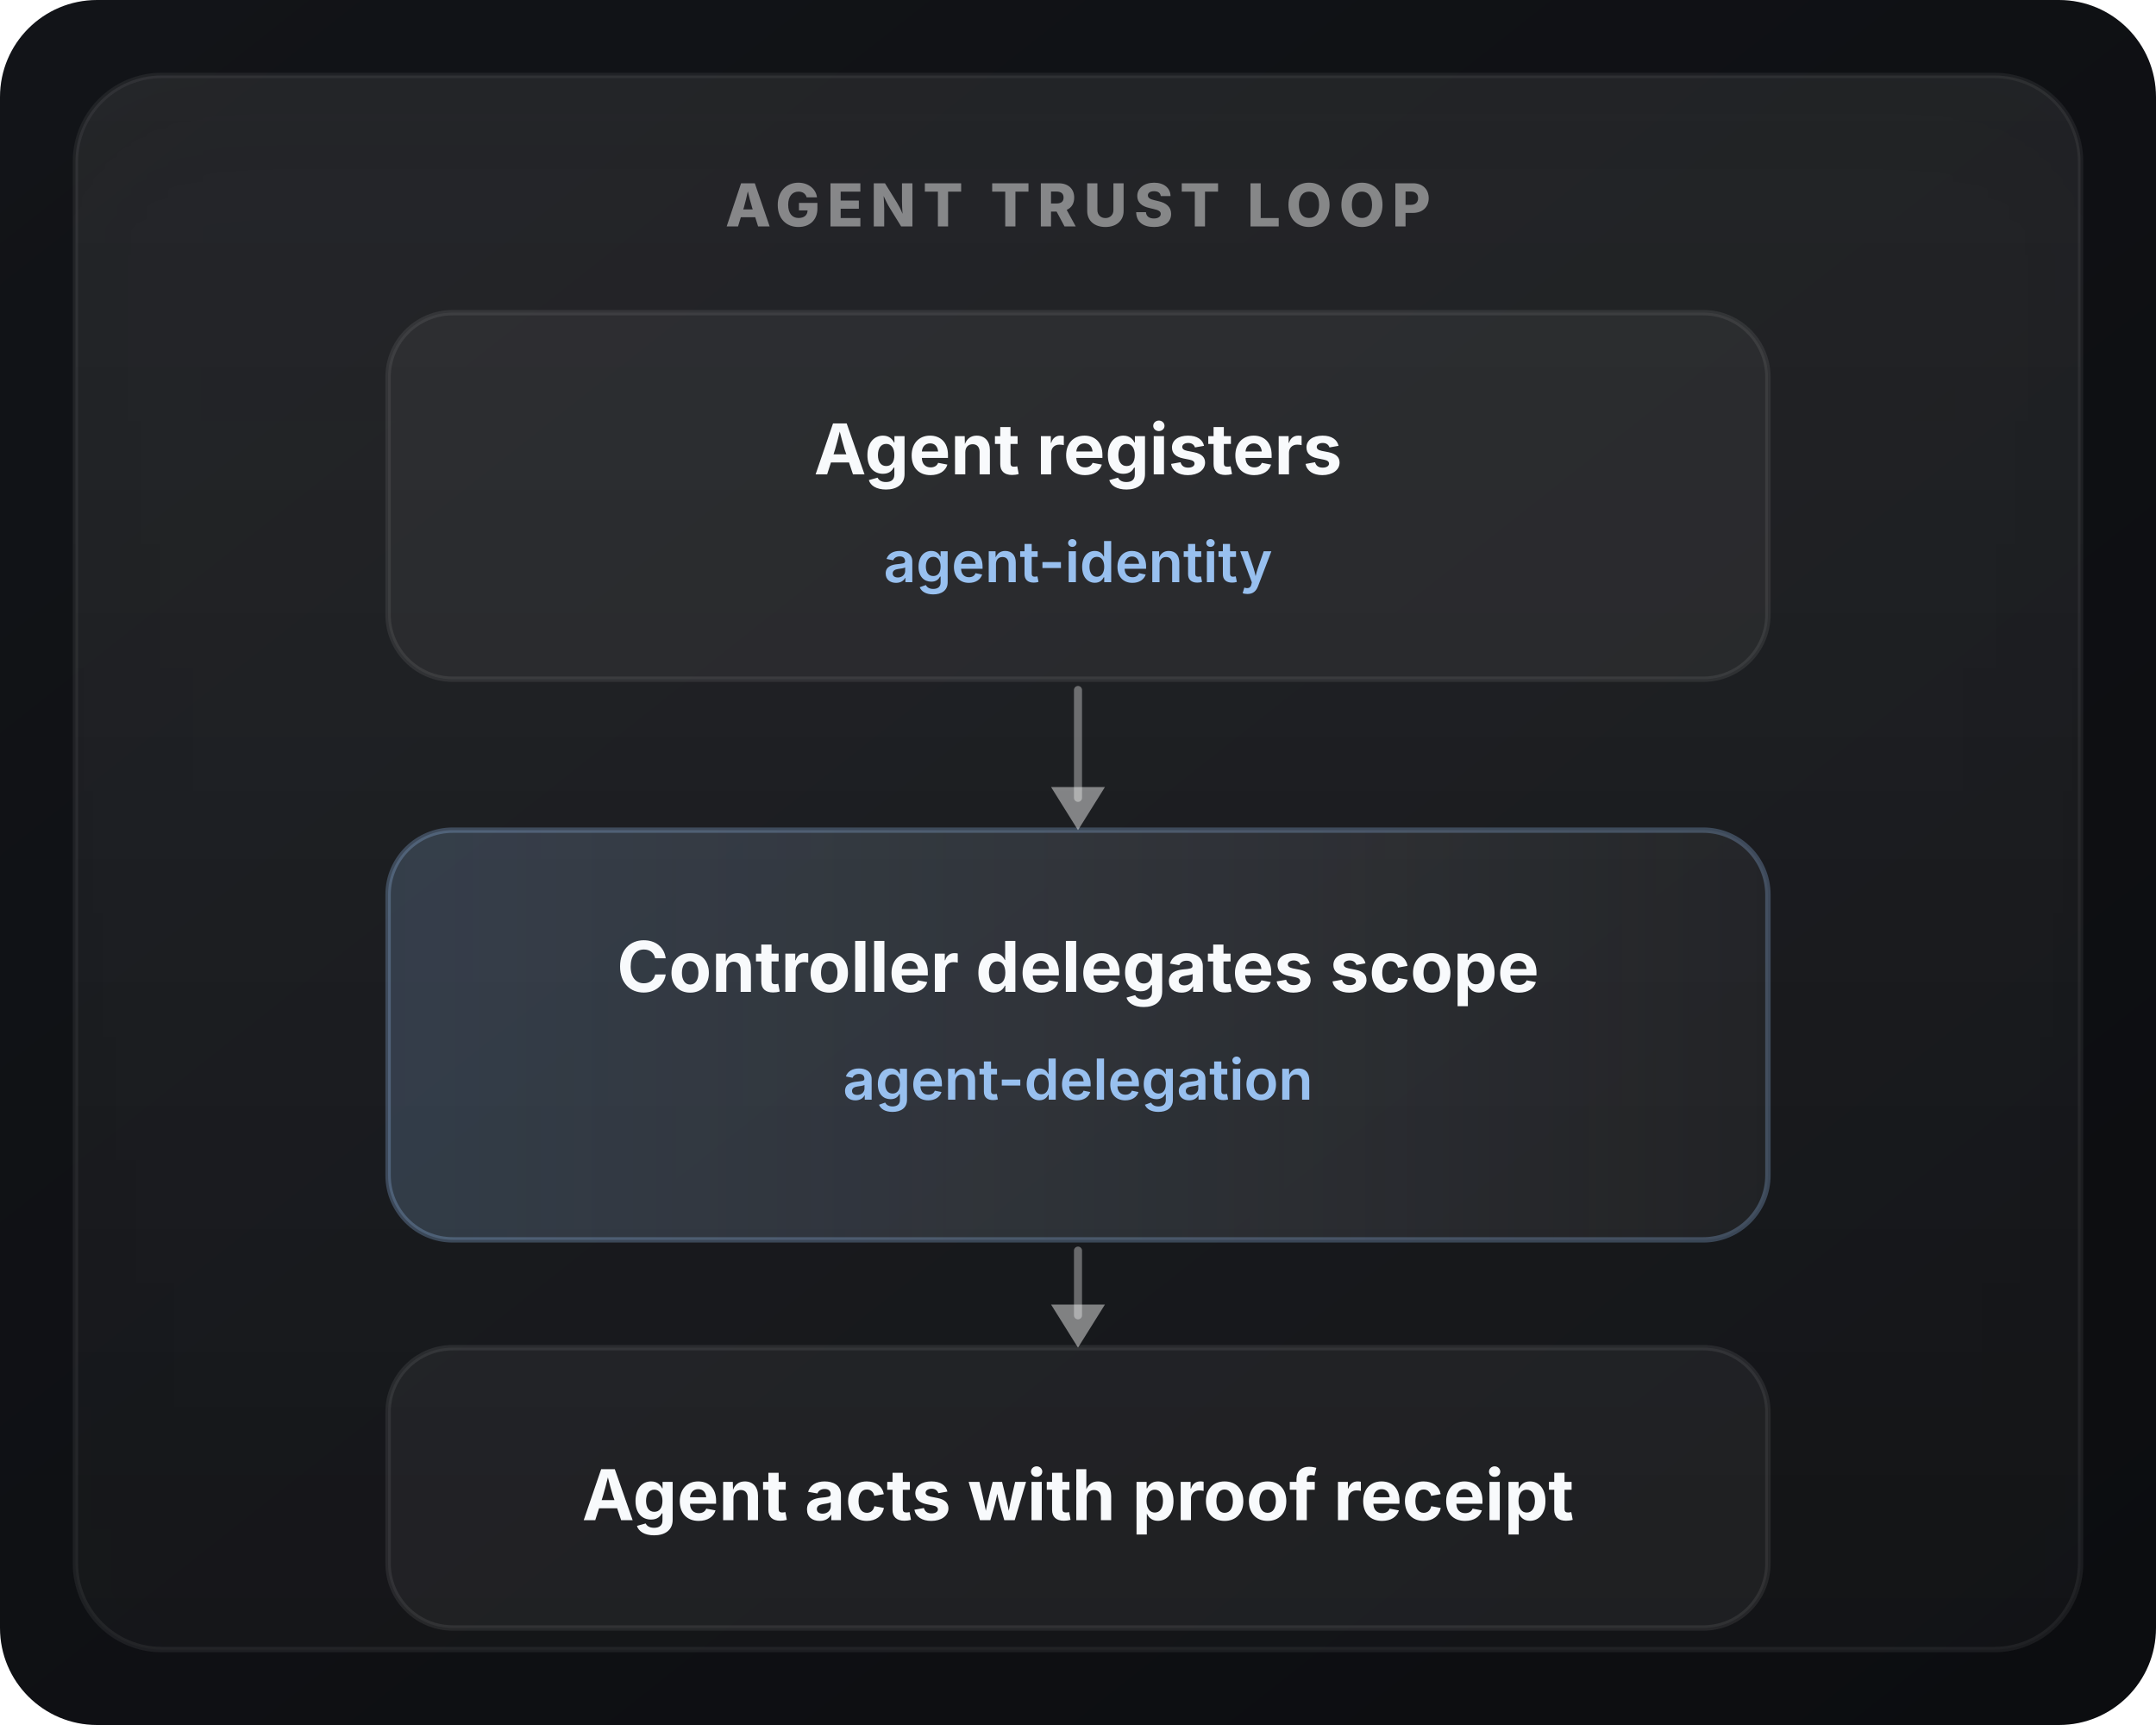
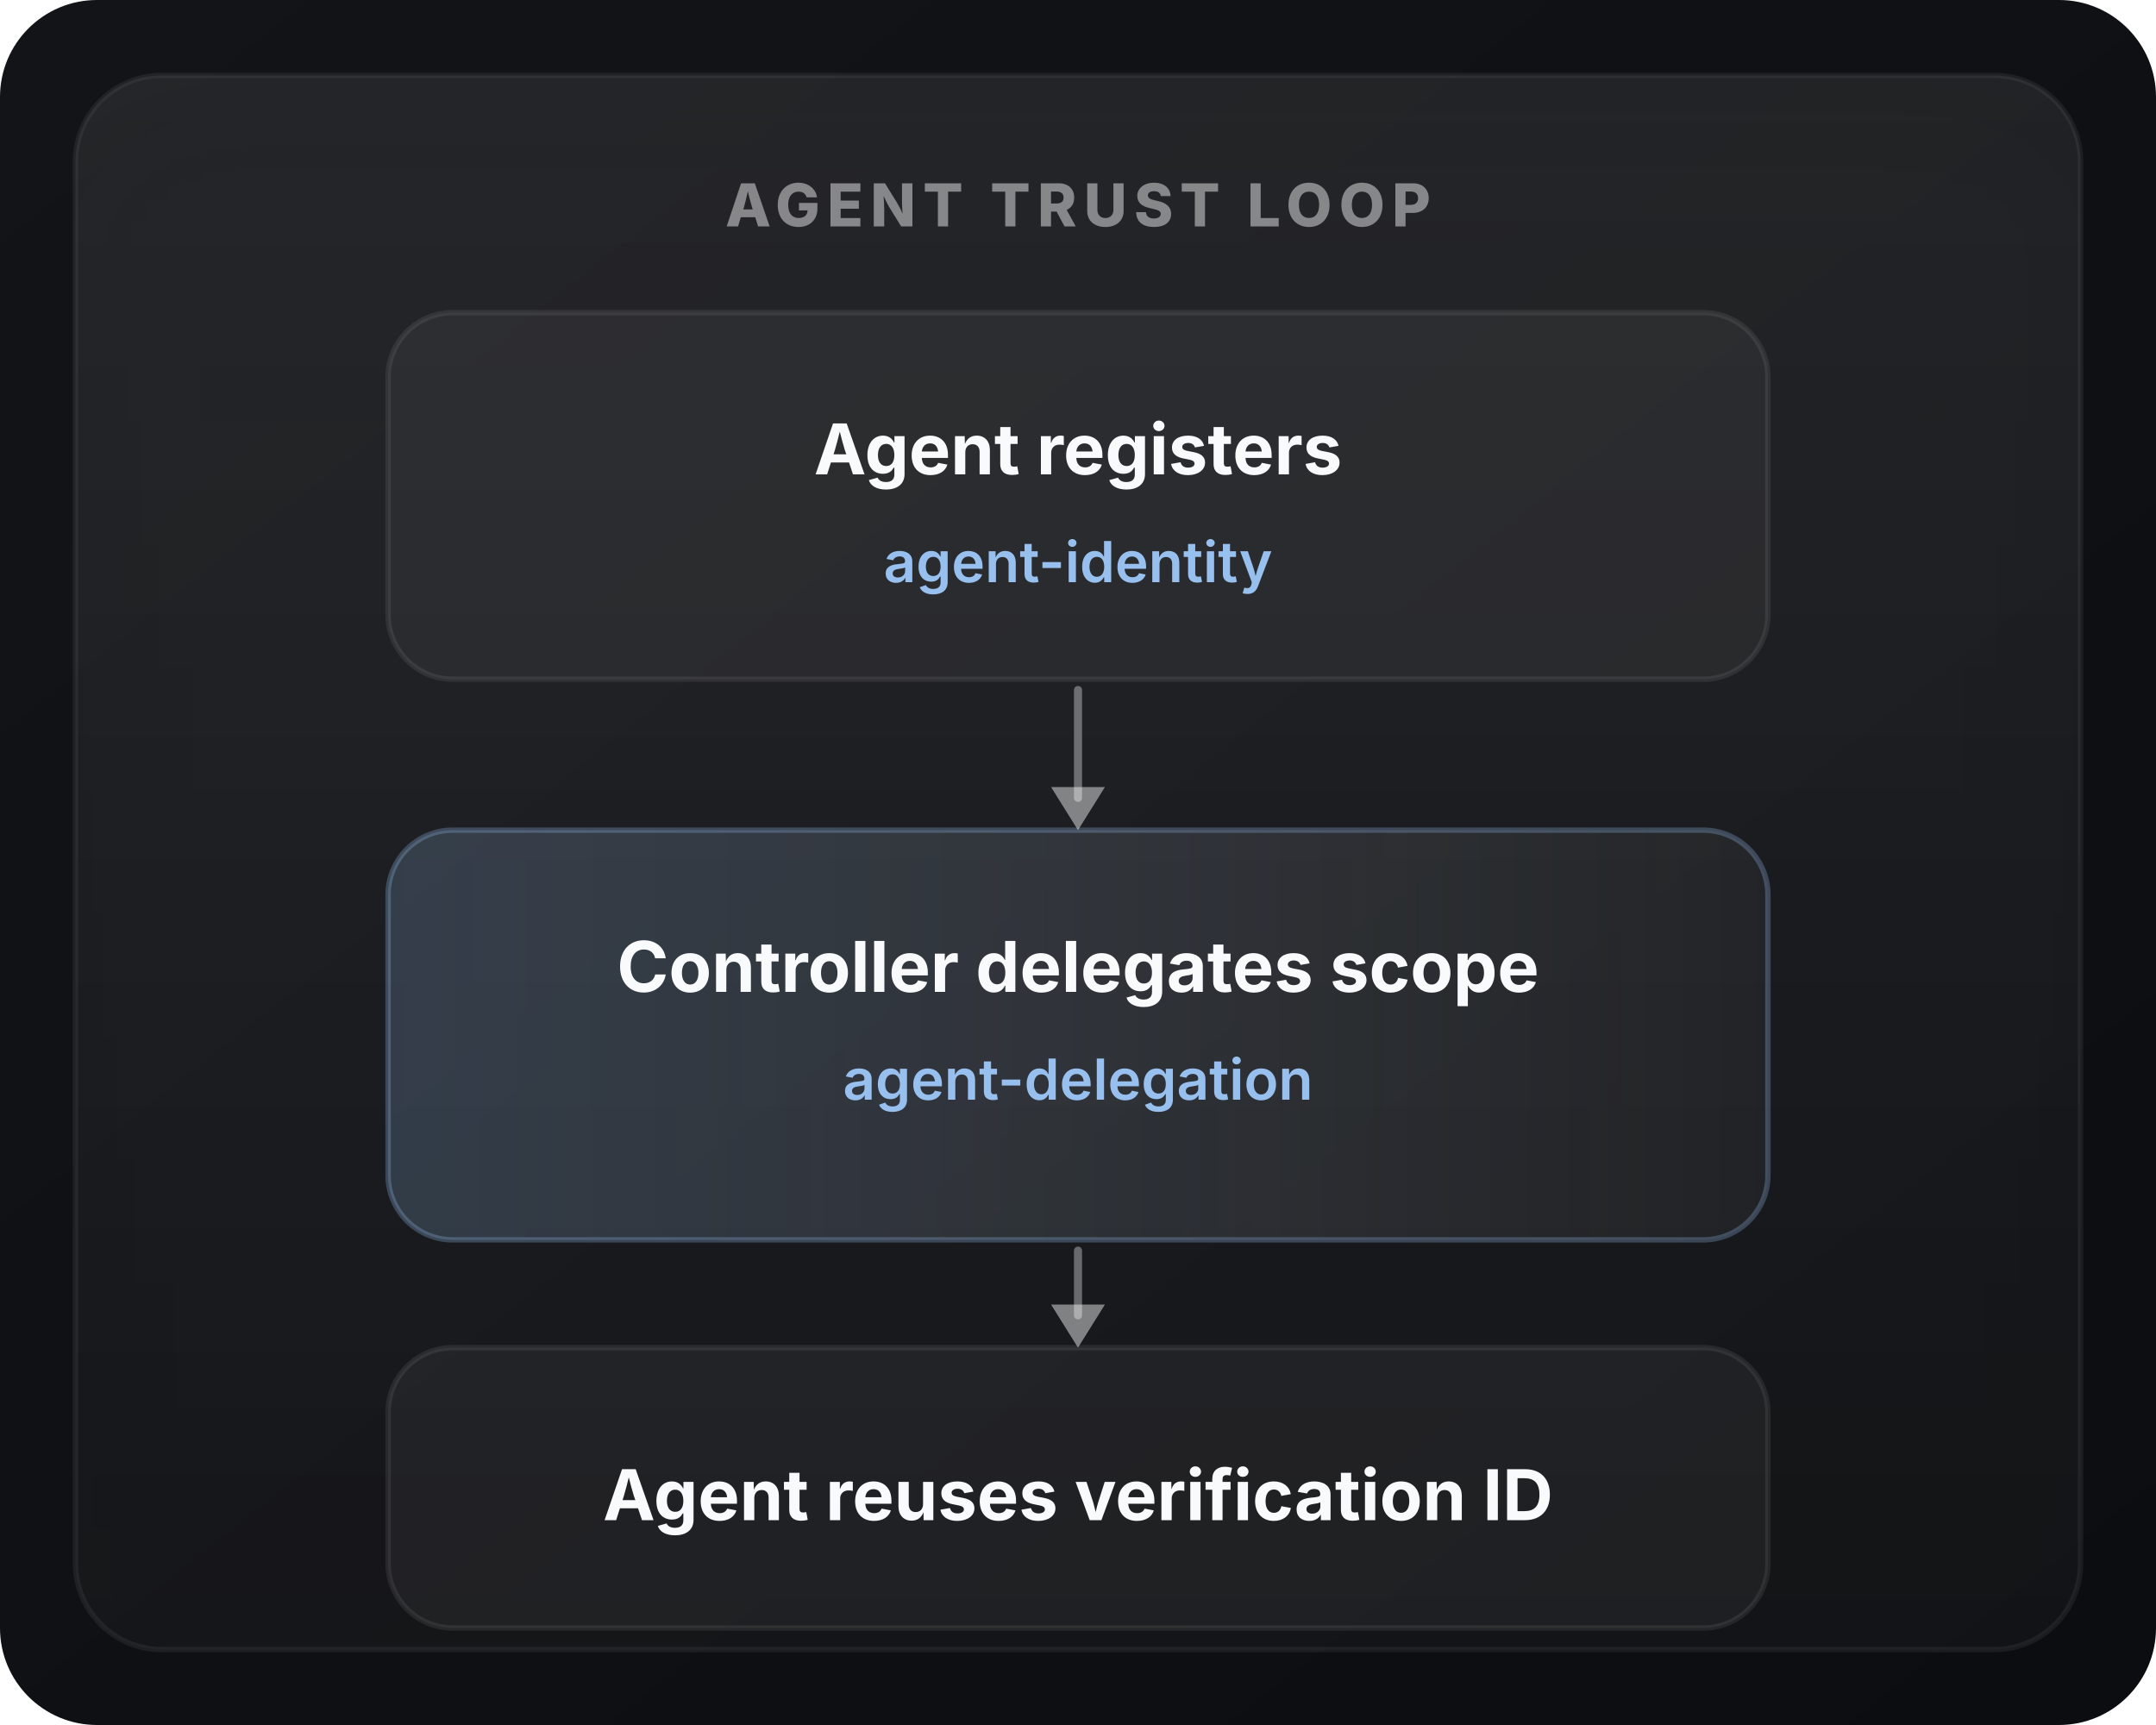
<svg xmlns="http://www.w3.org/2000/svg" viewBox="0 0 400 320" fill="none" role="img" aria-labelledby="agentsFlowTitle agentsFlowDesc">
  <defs>
    <linearGradient id="ag-canvas" x1="0%" y1="0%" x2="100%" y2="100%">
      <stop offset="0%" stop-color="#121418" />
      <stop offset="100%" stop-color="#0c0d10" />
    </linearGradient>
    <linearGradient id="ag-panel" x1="0%" y1="0%" x2="0%" y2="100%">
      <stop offset="0%" stop-color="rgba(255,255,255,0.07)" />
      <stop offset="100%" stop-color="rgba(255,255,255,0.02)" />
    </linearGradient>
    <linearGradient id="ag-accent" x1="0%" y1="0%" x2="100%" y2="0%">
      <stop offset="0%" stop-color="rgba(152,192,239,0.2)" />
      <stop offset="100%" stop-color="rgba(255,255,255,0.04)" />
    </linearGradient>
    <filter id="ag-shadow" x="-15%" y="-15%" width="130%" height="130%">
      <feDropShadow dx="0" dy="10" stdDeviation="14" flood-color="#000" flood-opacity="0.35" />
    </filter>
  </defs>
  <rect width="400" height="320" rx="18" fill="url(#ag-canvas)" />
  <rect x="14" y="14" width="372" height="292" rx="16" fill="url(#ag-panel)" stroke="rgba(255,255,255,0.06)" stroke-width="1" filter="url(#ag-shadow)" />
  <text x="200" y="42" text-anchor="middle" font-family="Inter, ui-sans-serif, system-ui, sans-serif" font-size="11" font-weight="800" letter-spacing="0.12em" fill="rgba(255,255,255,0.45)">AGENT TRUST LOOP</text>
  <g font-family="Inter, ui-sans-serif, system-ui, sans-serif">
    <rect x="72" y="58" width="256" height="68" rx="12" fill="rgba(255,255,255,0.05)" stroke="rgba(255,255,255,0.08)" stroke-width="1" />
    <text x="200" y="88" text-anchor="middle" font-size="13" font-weight="700" fill="#f8fafc">Agent registers</text>
    <text x="200" y="108" text-anchor="middle" font-size="10.5" font-weight="600" fill="#98C0EF">agent-identity</text>
    <rect x="72" y="154" width="256" height="76" rx="12" fill="url(#ag-accent)" stroke="rgba(152,192,239,0.28)" stroke-width="1" />
    <text x="200" y="184" text-anchor="middle" font-size="13" font-weight="700" fill="#f8fafc">Controller delegates scope</text>
    <text x="200" y="204" text-anchor="middle" font-size="10.5" font-weight="600" fill="#98C0EF">agent-delegation</text>
    <rect x="72" y="250" width="256" height="52" rx="12" fill="rgba(255,255,255,0.05)" stroke="rgba(255,255,255,0.08)" stroke-width="1" />
-     <text x="200" y="282" text-anchor="middle" font-size="13" font-weight="700" fill="#f8fafc">Agent acts with proof receipt</text>
+     <text x="200" y="282" text-anchor="middle" font-size="13" font-weight="700" fill="#f8fafc">Agent reuses verification ID</text>
  </g>
  <line x1="200" y1="128" x2="200" y2="148" stroke="rgba(255,255,255,0.35)" stroke-width="1.5" stroke-linecap="round" />
  <polygon points="200,154 195,146 205,146" fill="rgba(255,255,255,0.45)" />
  <line x1="200" y1="232" x2="200" y2="244" stroke="rgba(255,255,255,0.35)" stroke-width="1.5" stroke-linecap="round" />
  <polygon points="200,250 195,242 205,242" fill="rgba(255,255,255,0.45)" />
</svg>
